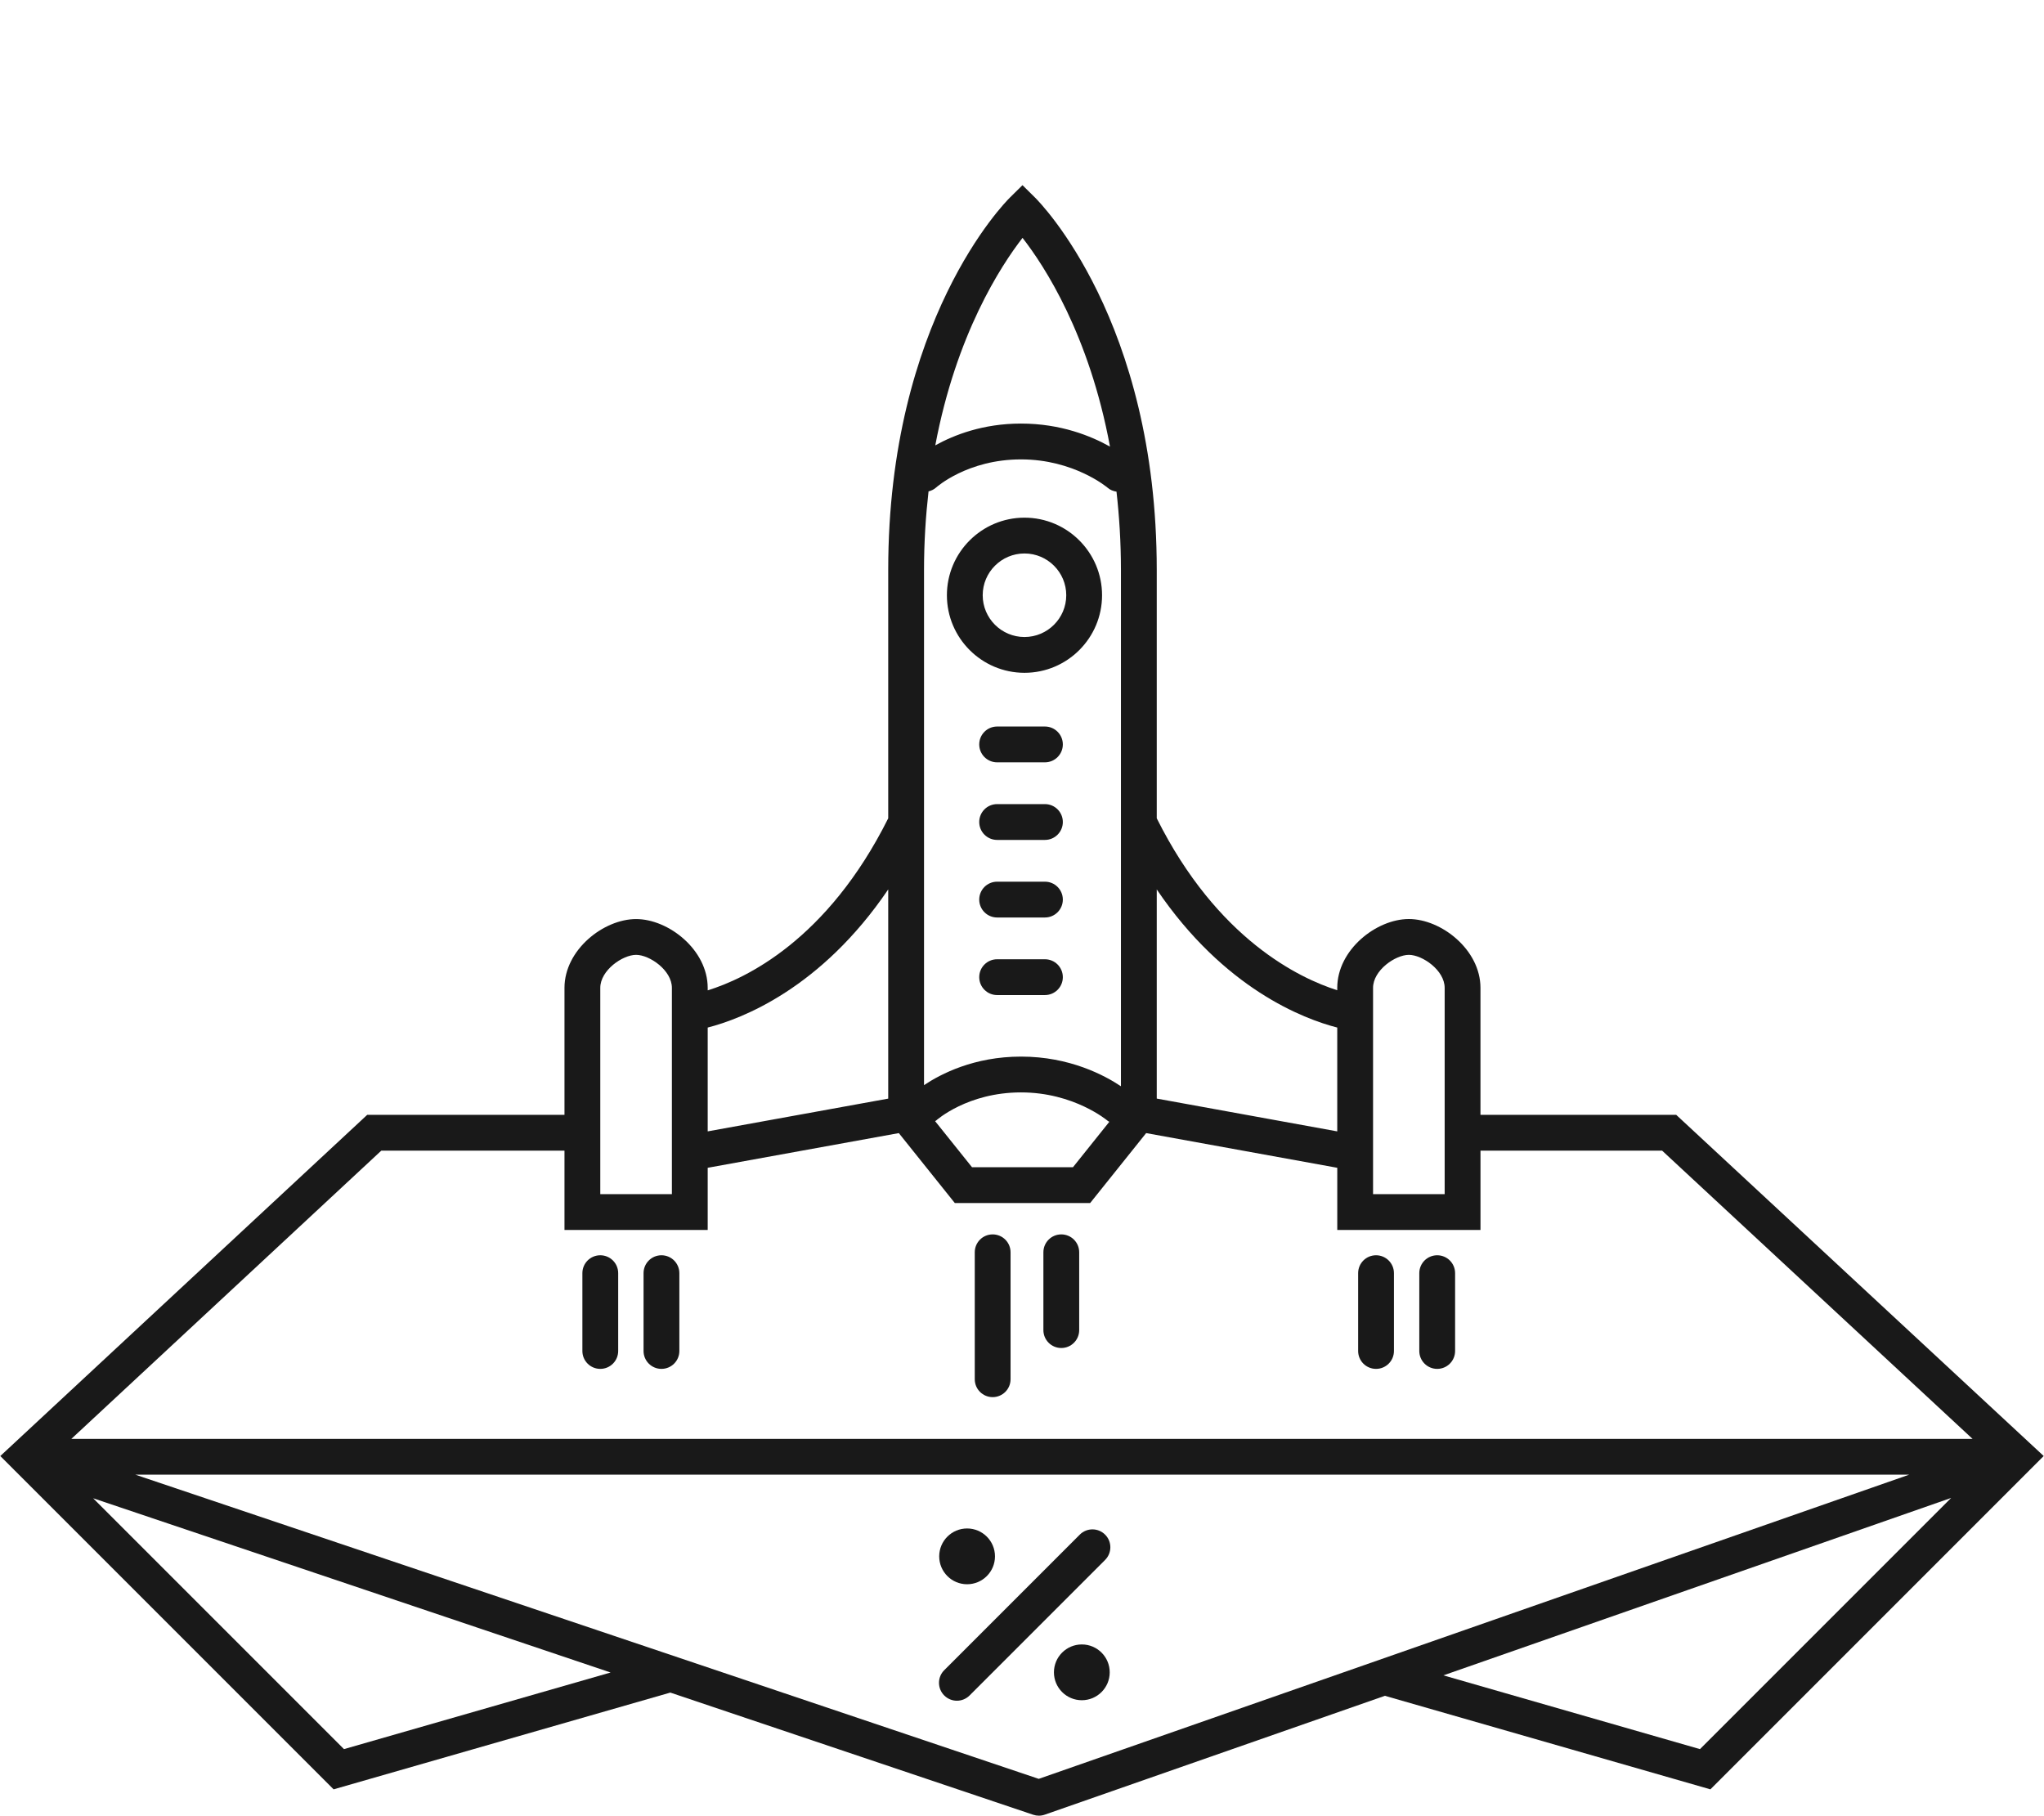
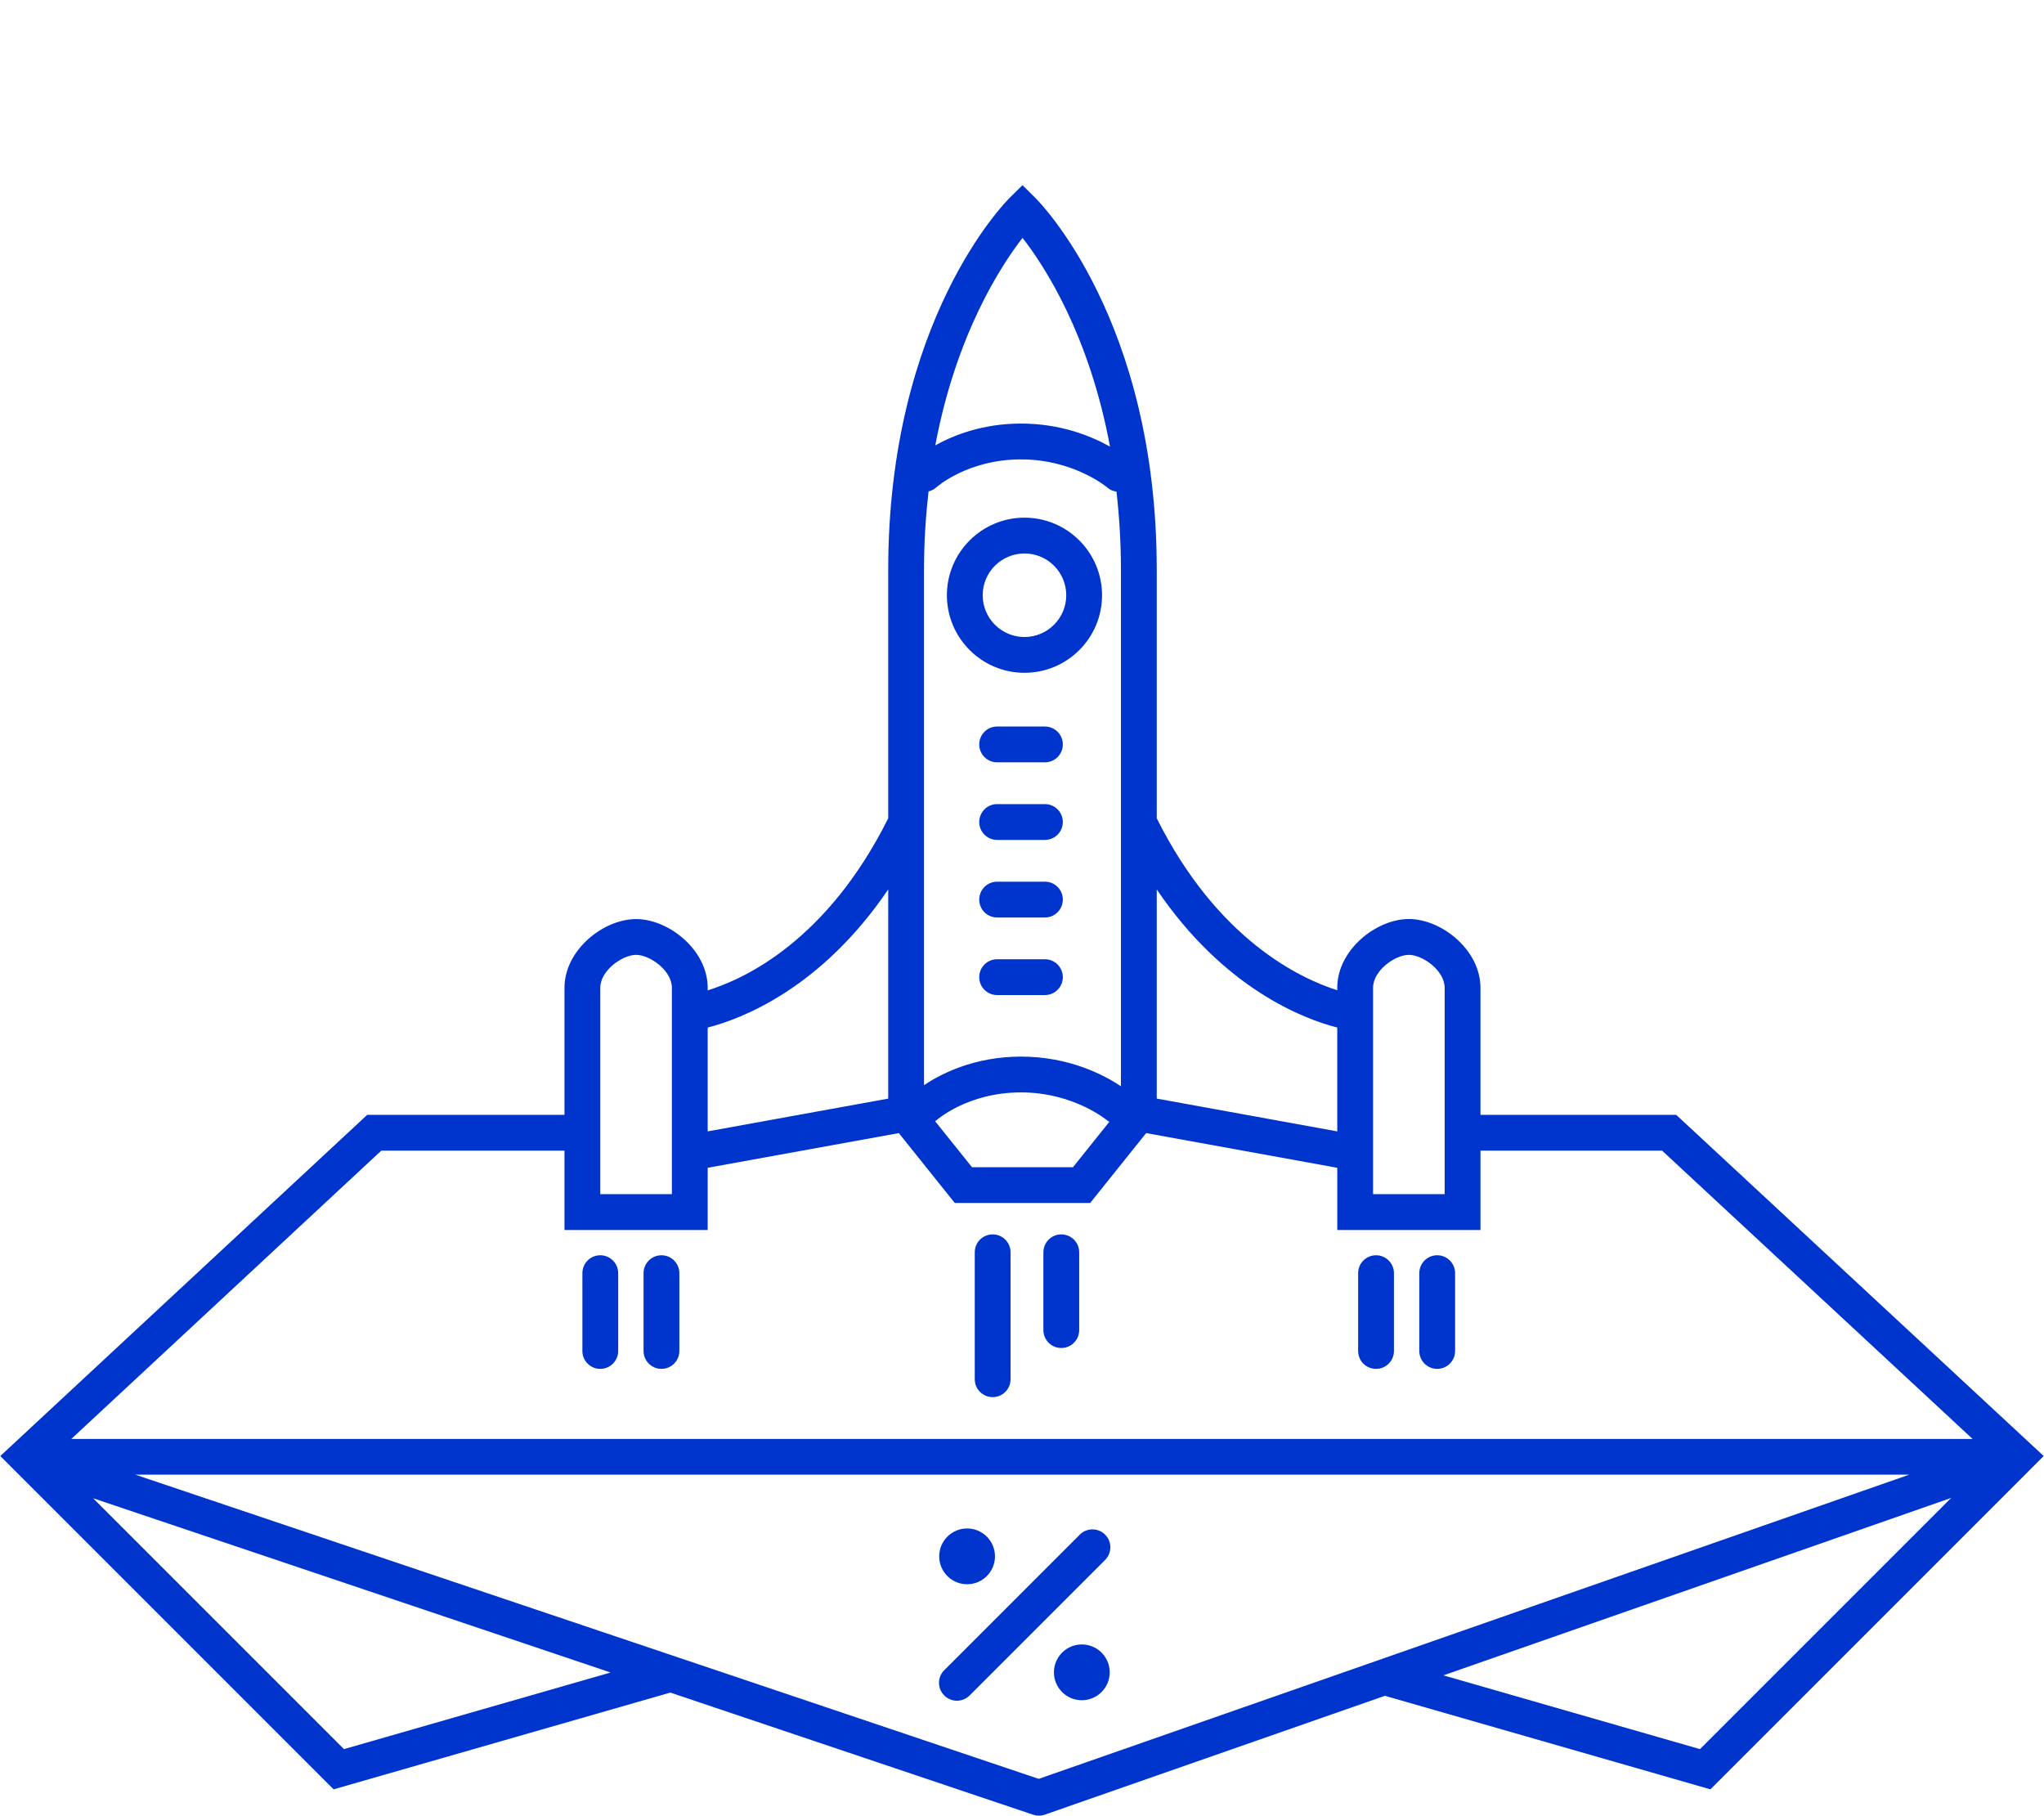
<svg xmlns="http://www.w3.org/2000/svg" version="1.1" id="Layer_1" x="0px" y="0px" width="114.178px" height="101.418px" viewBox="0 0 114.178 101.418" enable-background="new 0 0 114.178 101.418" xml:space="preserve">
  <g>
-     <path fill="#191919" d="M61.731,85.719c-0.391-0.391-1.022-0.391-1.414,0l-7.571,7.571c-0.392,0.39-0.392,1.022,0,1.414   c0.194,0.194,0.45,0.293,0.707,0.293c0.256,0,0.512-0.099,0.707-0.293l7.571-7.571C62.122,86.742,62.122,86.109,61.731,85.719z" />
-     <circle fill="#191919" cx="60.431" cy="93.411" r="1.558" />
-     <circle fill="#191919" cx="54.022" cy="86.933" r="1.558" />
-     <path fill="#191919" d="M114.161,81.328L93.633,62.271H82.699v-7.094c0-2.128-2.188-3.843-4-3.843c-1.812,0-4,1.714-4,3.843v0.135   c-2.096-0.664-6.705-2.842-10.083-9.605V31.831c0-13.925-6.521-20.521-6.799-20.795l-0.701-0.693l-0.702,0.693   c-0.278,0.274-6.798,6.87-6.798,20.795v13.877c-3.403,6.815-7.99,8.964-10.084,9.61V55.18c0-2.129-2.188-3.844-4-3.844   c-1.812,0-4,1.714-4,3.844v7.09H20.514L0.017,81.329l0.754,0.754c0.025,0.024,0.047,0.054,0.075,0.075l17.789,17.789l18.809-5.405   l20.269,6.823c0.104,0.035,0.212,0.053,0.318,0.053c0.111,0,0.224-0.02,0.33-0.057l19-6.639l18.182,5.225L114.161,81.328z    M76.699,55.178c0-0.98,1.245-1.843,2-1.843c0.754,0,2,0.86,2,1.843v11.523h-4V55.178z M74.699,57.396v5.799l-10.083-1.832V49.681   C68.383,55.238,72.834,56.918,74.699,57.396z M62.616,31.831v28.844c-0.909-0.608-2.86-1.657-5.582-1.657   c-2.626,0-4.488,0.973-5.418,1.594v-28.78c0-1.562,0.097-3.015,0.252-4.384c0.151-0.04,0.299-0.104,0.423-0.217   c0.018-0.016,1.752-1.571,4.743-1.571c2.965,0,4.822,1.571,4.838,1.583c0.145,0.128,0.317,0.19,0.496,0.22   C62.521,28.826,62.616,30.273,62.616,31.831z M52.291,62.589c0.018-0.017,1.752-1.571,4.743-1.571c2.965,0,4.822,1.572,4.838,1.584   c0.027,0.025,0.063,0.035,0.095,0.058l-2.03,2.536h-5.641l-2.061-2.572C52.253,62.607,52.274,62.604,52.291,62.589z M57.119,13.287   c1.227,1.573,3.728,5.409,4.885,11.659c-1.052-0.589-2.75-1.287-4.97-1.287c-2.13,0-3.749,0.642-4.789,1.217   C53.411,18.684,55.9,14.858,57.119,13.287z M49.616,49.68v11.685l-10.084,1.83v-5.799C41.397,56.918,45.85,55.238,49.616,49.68z    M33.532,55.178c0-0.98,1.245-1.843,2-1.843c0.754,0,2,0.86,2,1.843v11.523h-4V55.178z M21.301,64.27h10.231v4.433h8v-3.474   l10.676-1.938l3.127,3.905h7.562l3.127-3.905l10.676,1.938v3.474h8v-4.431h10.147l17.342,16.101H3.984L21.301,64.27z M19.215,97.7   L5.203,83.688l28.905,9.732L19.215,97.7z M58.024,99.361L7.562,82.371h99.082L58.024,99.361z M80.628,93.58l28.364-9.911   L94.961,97.7L80.628,93.58z" />
-     <path fill="#191919" d="M57.228,28.915c-2.39,0-4.334,1.944-4.334,4.333s1.944,4.333,4.334,4.333c2.391,0,4.333-1.944,4.333-4.333   C61.561,30.858,59.617,28.915,57.228,28.915z M57.228,35.581c-1.287,0-2.334-1.046-2.334-2.333s1.047-2.333,2.334-2.333   c1.286,0,2.333,1.047,2.333,2.333S58.514,35.581,57.228,35.581z" />
-     <path fill="#191919" d="M58.37,44.915H55.7c-0.554,0-1,0.448-1,1c0,0.552,0.446,1,1,1h2.67c0.553,0,1-0.448,1-1   C59.37,45.363,58.923,44.915,58.37,44.915z" />
-     <path fill="#191919" d="M58.37,49.248H55.7c-0.554,0-1,0.448-1,1c0,0.552,0.446,1,1,1h2.67c0.553,0,1-0.448,1-1   C59.37,49.696,58.923,49.248,58.37,49.248z" />
-     <path fill="#191919" d="M58.37,40.581H55.7c-0.554,0-1,0.448-1,1c0,0.552,0.446,1,1,1h2.67c0.553,0,1-0.448,1-1   C59.37,41.029,58.923,40.581,58.37,40.581z" />
-     <path fill="#191919" d="M58.37,53.581H55.7c-0.554,0-1,0.448-1,1s0.446,1,1,1h2.67c0.553,0,1-0.448,1-1S58.923,53.581,58.37,53.581   z" />
-     <path fill="#191919" d="M55.45,78.039c0.553,0,1-0.447,1-1v-7.09c0-0.553-0.447-1-1-1c-0.554,0-1,0.447-1,1v7.09   C54.45,77.592,54.897,78.039,55.45,78.039z" />
-     <path fill="#191919" d="M59.284,75.295c0.553,0,1-0.447,1-1v-4.346c0-0.553-0.447-1-1-1c-0.554,0-1,0.447-1,1v4.346   C58.284,74.848,58.731,75.295,59.284,75.295z" />
-     <path fill="#191919" d="M33.532,76.461c0.553,0,1-0.447,1-1v-4.346c0-0.553-0.447-1-1-1c-0.554,0-1,0.447-1,1v4.346   C32.532,76.014,32.979,76.461,33.532,76.461z" />
-     <path fill="#191919" d="M36.949,76.461c0.553,0,1-0.447,1-1v-4.346c0-0.553-0.447-1-1-1c-0.554,0-1,0.447-1,1v4.346   C35.949,76.014,36.396,76.461,36.949,76.461z" />
-     <path fill="#191919" d="M76.866,76.461c0.553,0,1-0.447,1-1v-4.346c0-0.553-0.447-1-1-1c-0.555,0-1,0.447-1,1v4.346   C75.866,76.014,76.312,76.461,76.866,76.461z" />
-     <path fill="#191919" d="M80.282,76.461c0.553,0,1-0.447,1-1v-4.346c0-0.553-0.447-1-1-1s-1,0.447-1,1v4.346   C79.282,76.014,79.73,76.461,80.282,76.461z" />
+     <path fill="#0035CD" d="M61.731,85.719c-0.391-0.391-1.021-0.391-1.414,0l-7.57,7.571c-0.393,0.39-0.393,1.022,0,1.414   c0.193,0.194,0.449,0.293,0.707,0.293c0.256,0,0.512-0.099,0.707-0.293l7.57-7.571C62.122,86.742,62.122,86.109,61.731,85.719z" />
+     <circle fill="#0035CD" cx="60.431" cy="93.411" r="1.558" />
+     <circle fill="#0035CD" cx="54.022" cy="86.933" r="1.558" />
+     <path fill="#0035CD" d="M114.161,81.328L93.633,62.271H82.699v-7.094c0-2.129-2.188-3.844-4-3.844c-1.812,0-4,1.714-4,3.844v0.135   c-2.097-0.664-6.705-2.842-10.083-9.605V31.831c0-13.925-6.521-20.521-6.8-20.795l-0.7-0.693l-0.702,0.693   c-0.278,0.274-6.798,6.87-6.798,20.795v13.877c-3.403,6.815-7.99,8.964-10.084,9.61V55.18c0-2.129-2.188-3.844-4-3.844   c-1.812,0-4,1.714-4,3.844v7.09H20.514L0.017,81.329l0.754,0.754c0.025,0.024,0.047,0.054,0.075,0.075l17.789,17.789l18.809-5.405   l20.27,6.823c0.104,0.035,0.212,0.053,0.317,0.053c0.111,0,0.225-0.02,0.33-0.057l19-6.639l18.183,5.225L114.161,81.328z    M76.699,55.178c0-0.98,1.244-1.843,2-1.843c0.754,0,2,0.86,2,1.843v11.523h-4V55.178z M74.699,57.396v5.799l-10.083-1.832V49.681   C68.383,55.238,72.834,56.918,74.699,57.396z M62.616,31.831v28.844c-0.909-0.608-2.86-1.657-5.582-1.657   c-2.626,0-4.488,0.973-5.418,1.594V31.832c0-1.562,0.097-3.015,0.252-4.384c0.15-0.04,0.299-0.104,0.423-0.217   c0.018-0.016,1.752-1.571,4.743-1.571c2.965,0,4.821,1.571,4.838,1.583c0.145,0.128,0.316,0.19,0.496,0.22   C62.521,28.826,62.616,30.273,62.616,31.831z M52.291,62.589c0.018-0.017,1.752-1.571,4.743-1.571c2.965,0,4.821,1.572,4.838,1.584   c0.026,0.025,0.062,0.035,0.095,0.059l-2.03,2.535h-5.641l-2.062-2.571C52.253,62.607,52.274,62.604,52.291,62.589z M57.119,13.287   c1.227,1.573,3.728,5.409,4.885,11.659c-1.052-0.589-2.75-1.287-4.97-1.287c-2.131,0-3.749,0.642-4.789,1.217   C53.411,18.684,55.9,14.858,57.119,13.287z M49.616,49.68v11.685l-10.084,1.83v-5.799C41.397,56.918,45.85,55.238,49.616,49.68z    M33.532,55.178c0-0.98,1.244-1.843,2-1.843c0.754,0,2,0.86,2,1.843v11.523h-4V55.178z M21.301,64.27h10.231v4.434h8v-3.475   l10.676-1.938l3.127,3.904h7.562l3.127-3.904L74.7,65.229v3.475h8v-4.432h10.146l17.342,16.102H3.984L21.301,64.27z M19.215,97.7   L5.203,83.688l28.904,9.732L19.215,97.7z M58.024,99.361L7.562,82.371h99.082L58.024,99.361z M80.628,93.58l28.364-9.911   L94.961,97.7L80.628,93.58z" />
+     <path fill="#0035CD" d="M57.228,28.915c-2.39,0-4.334,1.944-4.334,4.333s1.944,4.333,4.334,4.333c2.392,0,4.333-1.944,4.333-4.333   C61.561,30.858,59.617,28.915,57.228,28.915z M57.228,35.581c-1.287,0-2.334-1.046-2.334-2.333s1.047-2.333,2.334-2.333   c1.286,0,2.333,1.047,2.333,2.333S58.514,35.581,57.228,35.581z" />
+     <path fill="#0035CD" d="M58.37,44.915H55.7c-0.555,0-1,0.448-1,1c0,0.552,0.445,1,1,1h2.67c0.553,0,1-0.448,1-1   C59.37,45.363,58.923,44.915,58.37,44.915z" />
+     <path fill="#0035CD" d="M58.37,49.248H55.7c-0.555,0-1,0.448-1,1c0,0.552,0.445,1,1,1h2.67c0.553,0,1-0.448,1-1   C59.37,49.696,58.923,49.248,58.37,49.248z" />
+     <path fill="#0035CD" d="M58.37,40.581H55.7c-0.555,0-1,0.448-1,1c0,0.552,0.445,1,1,1h2.67c0.553,0,1-0.448,1-1   C59.37,41.029,58.923,40.581,58.37,40.581z" />
+     <path fill="#0035CD" d="M58.37,53.581H55.7c-0.555,0-1,0.448-1,1s0.445,1,1,1h2.67c0.553,0,1-0.448,1-1S58.923,53.581,58.37,53.581   z" />
+     <path fill="#0035CD" d="M55.45,78.039c0.553,0,1-0.447,1-1v-7.09c0-0.553-0.447-1-1-1c-0.555,0-1,0.447-1,1v7.09   C54.45,77.592,54.897,78.039,55.45,78.039z" />
+     <path fill="#0035CD" d="M59.284,75.295c0.553,0,1-0.447,1-1v-4.346c0-0.553-0.447-1-1-1c-0.555,0-1,0.447-1,1v4.346   C58.284,74.848,58.731,75.295,59.284,75.295z" />
+     <path fill="#0035CD" d="M33.532,76.461c0.553,0,1-0.447,1-1v-4.346c0-0.553-0.447-1-1-1c-0.555,0-1,0.447-1,1v4.346   C32.532,76.014,32.979,76.461,33.532,76.461z" />
+     <path fill="#0035CD" d="M36.949,76.461c0.553,0,1-0.447,1-1v-4.346c0-0.553-0.447-1-1-1c-0.555,0-1,0.447-1,1v4.346   C35.949,76.014,36.396,76.461,36.949,76.461z" />
+     <path fill="#0035CD" d="M76.866,76.461c0.553,0,1-0.447,1-1v-4.346c0-0.553-0.447-1-1-1c-0.556,0-1,0.447-1,1v4.346   C75.866,76.014,76.312,76.461,76.866,76.461z" />
+     <path fill="#0035CD" d="M80.282,76.461c0.553,0,1-0.447,1-1v-4.346c0-0.553-0.447-1-1-1c-0.554,0-1,0.447-1,1v4.346   C79.282,76.014,79.73,76.461,80.282,76.461z" />
  </g>
</svg>
